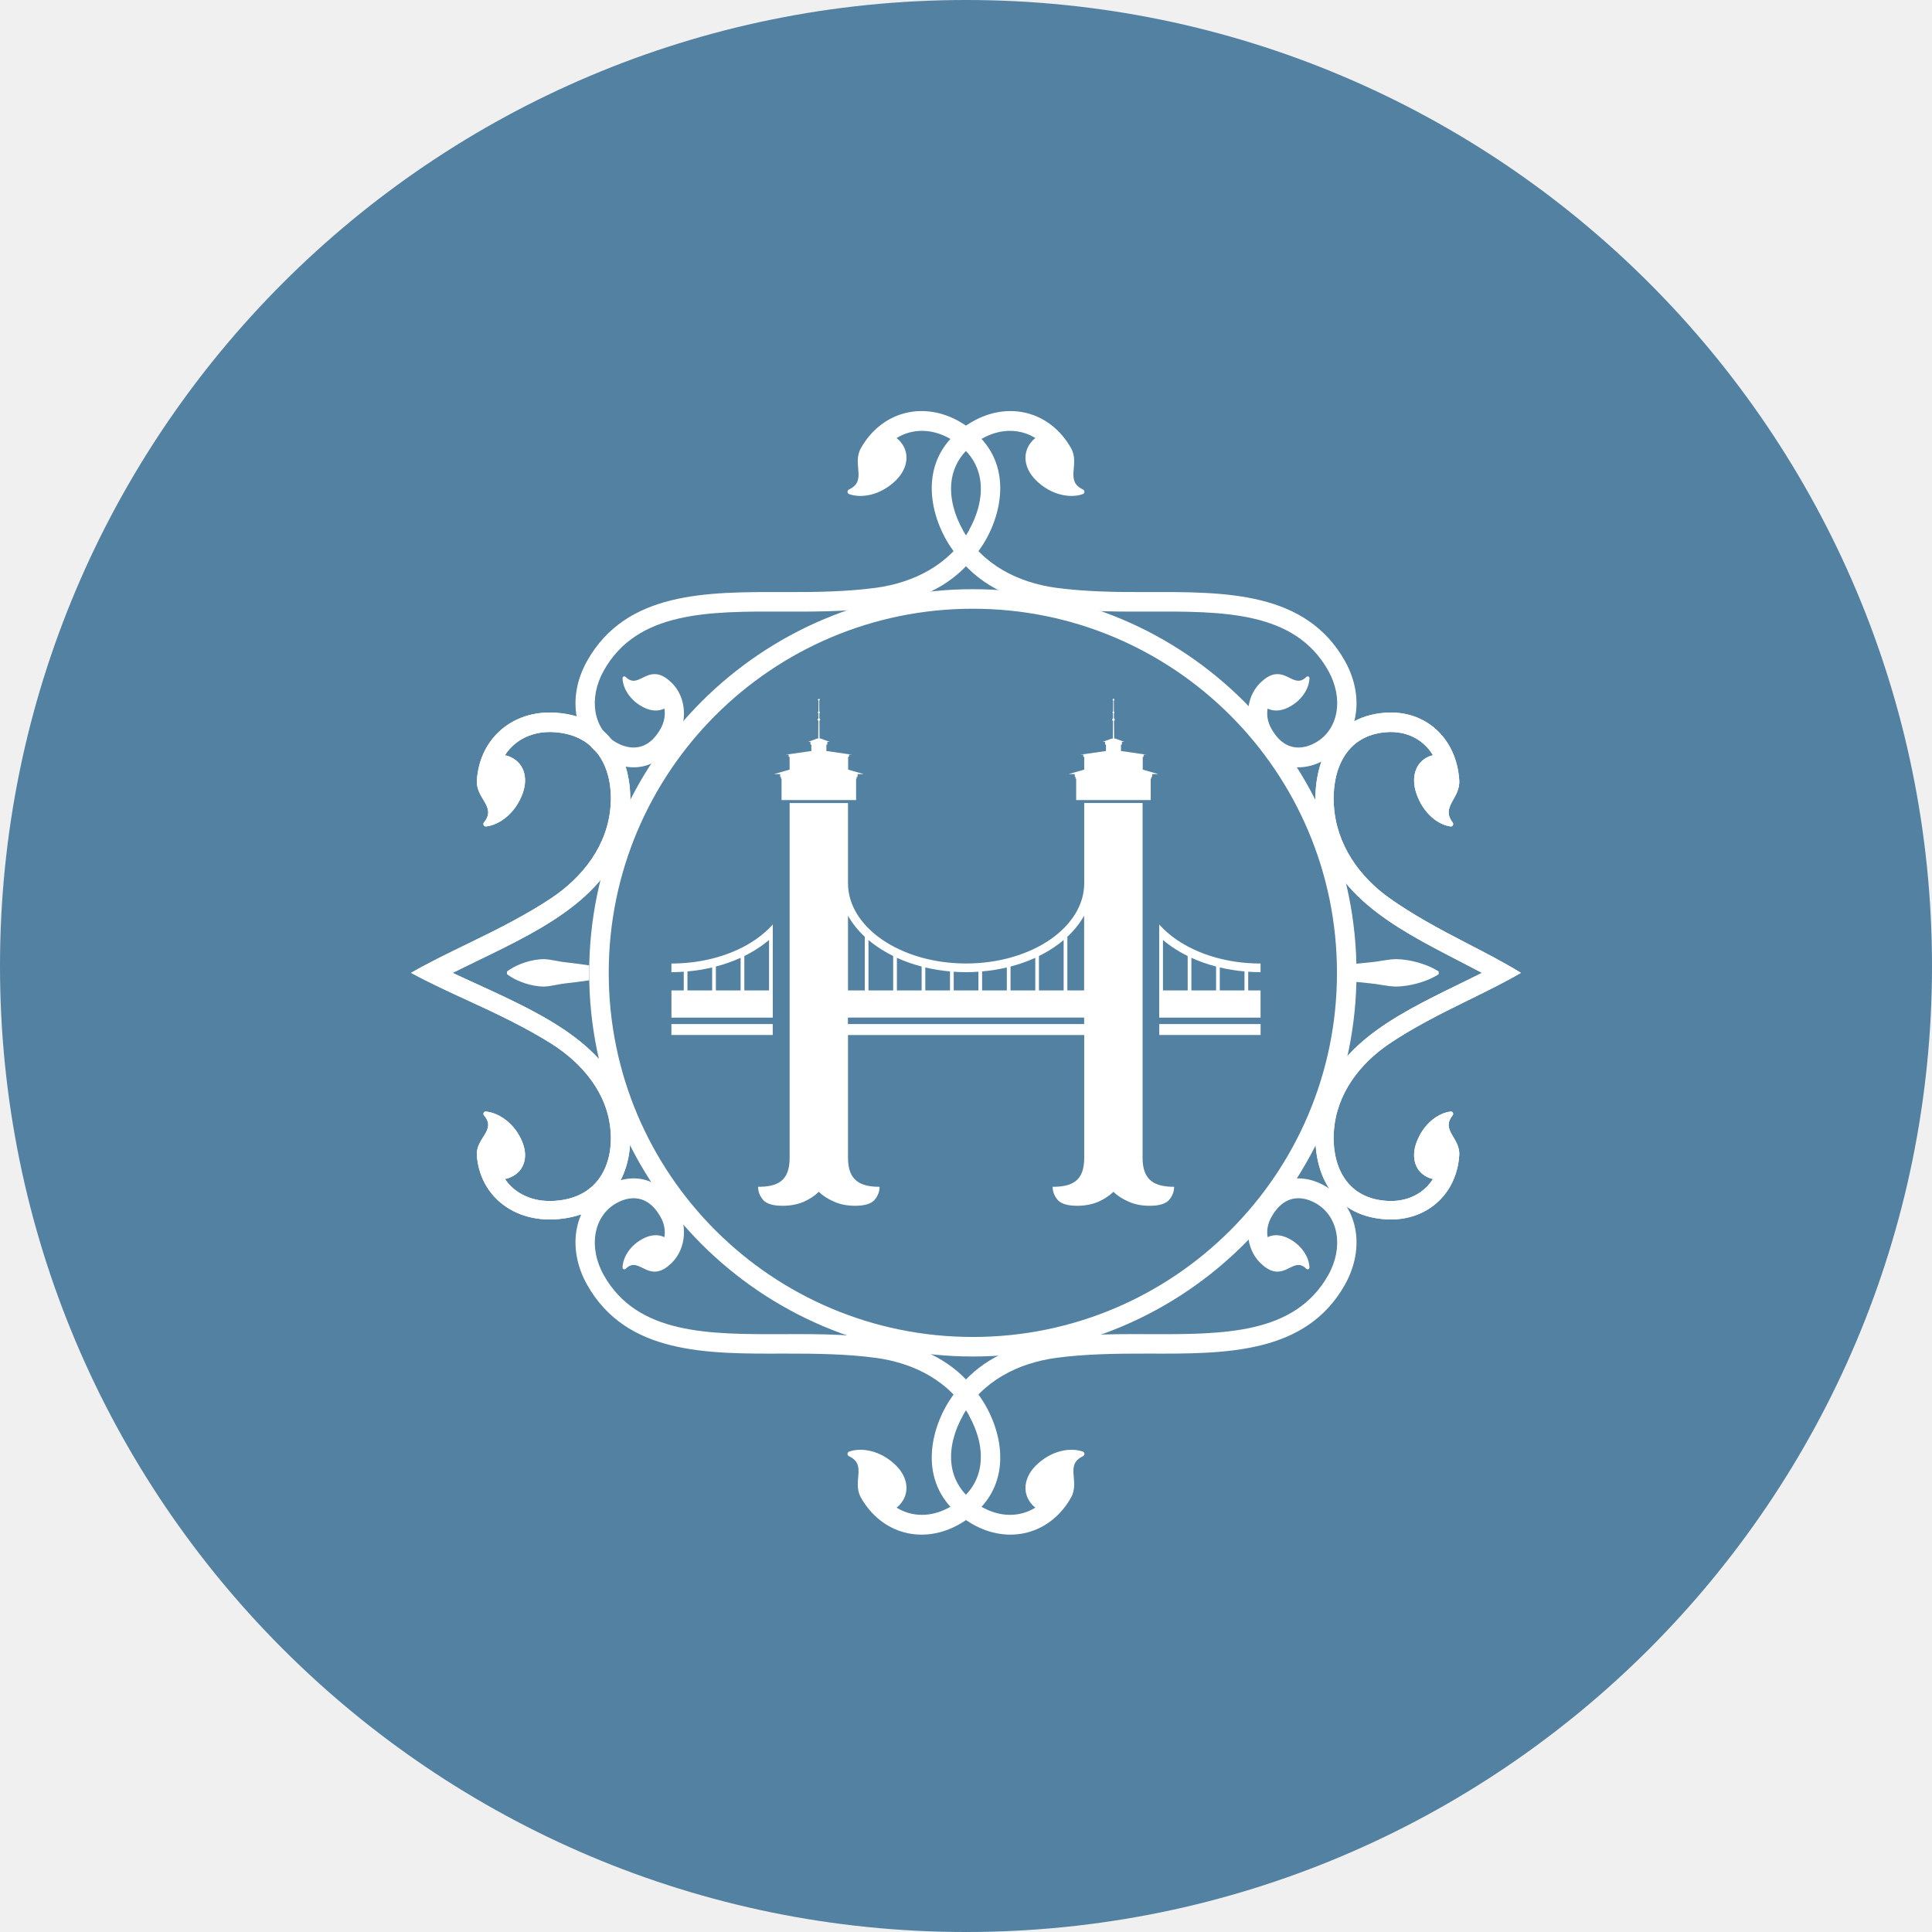
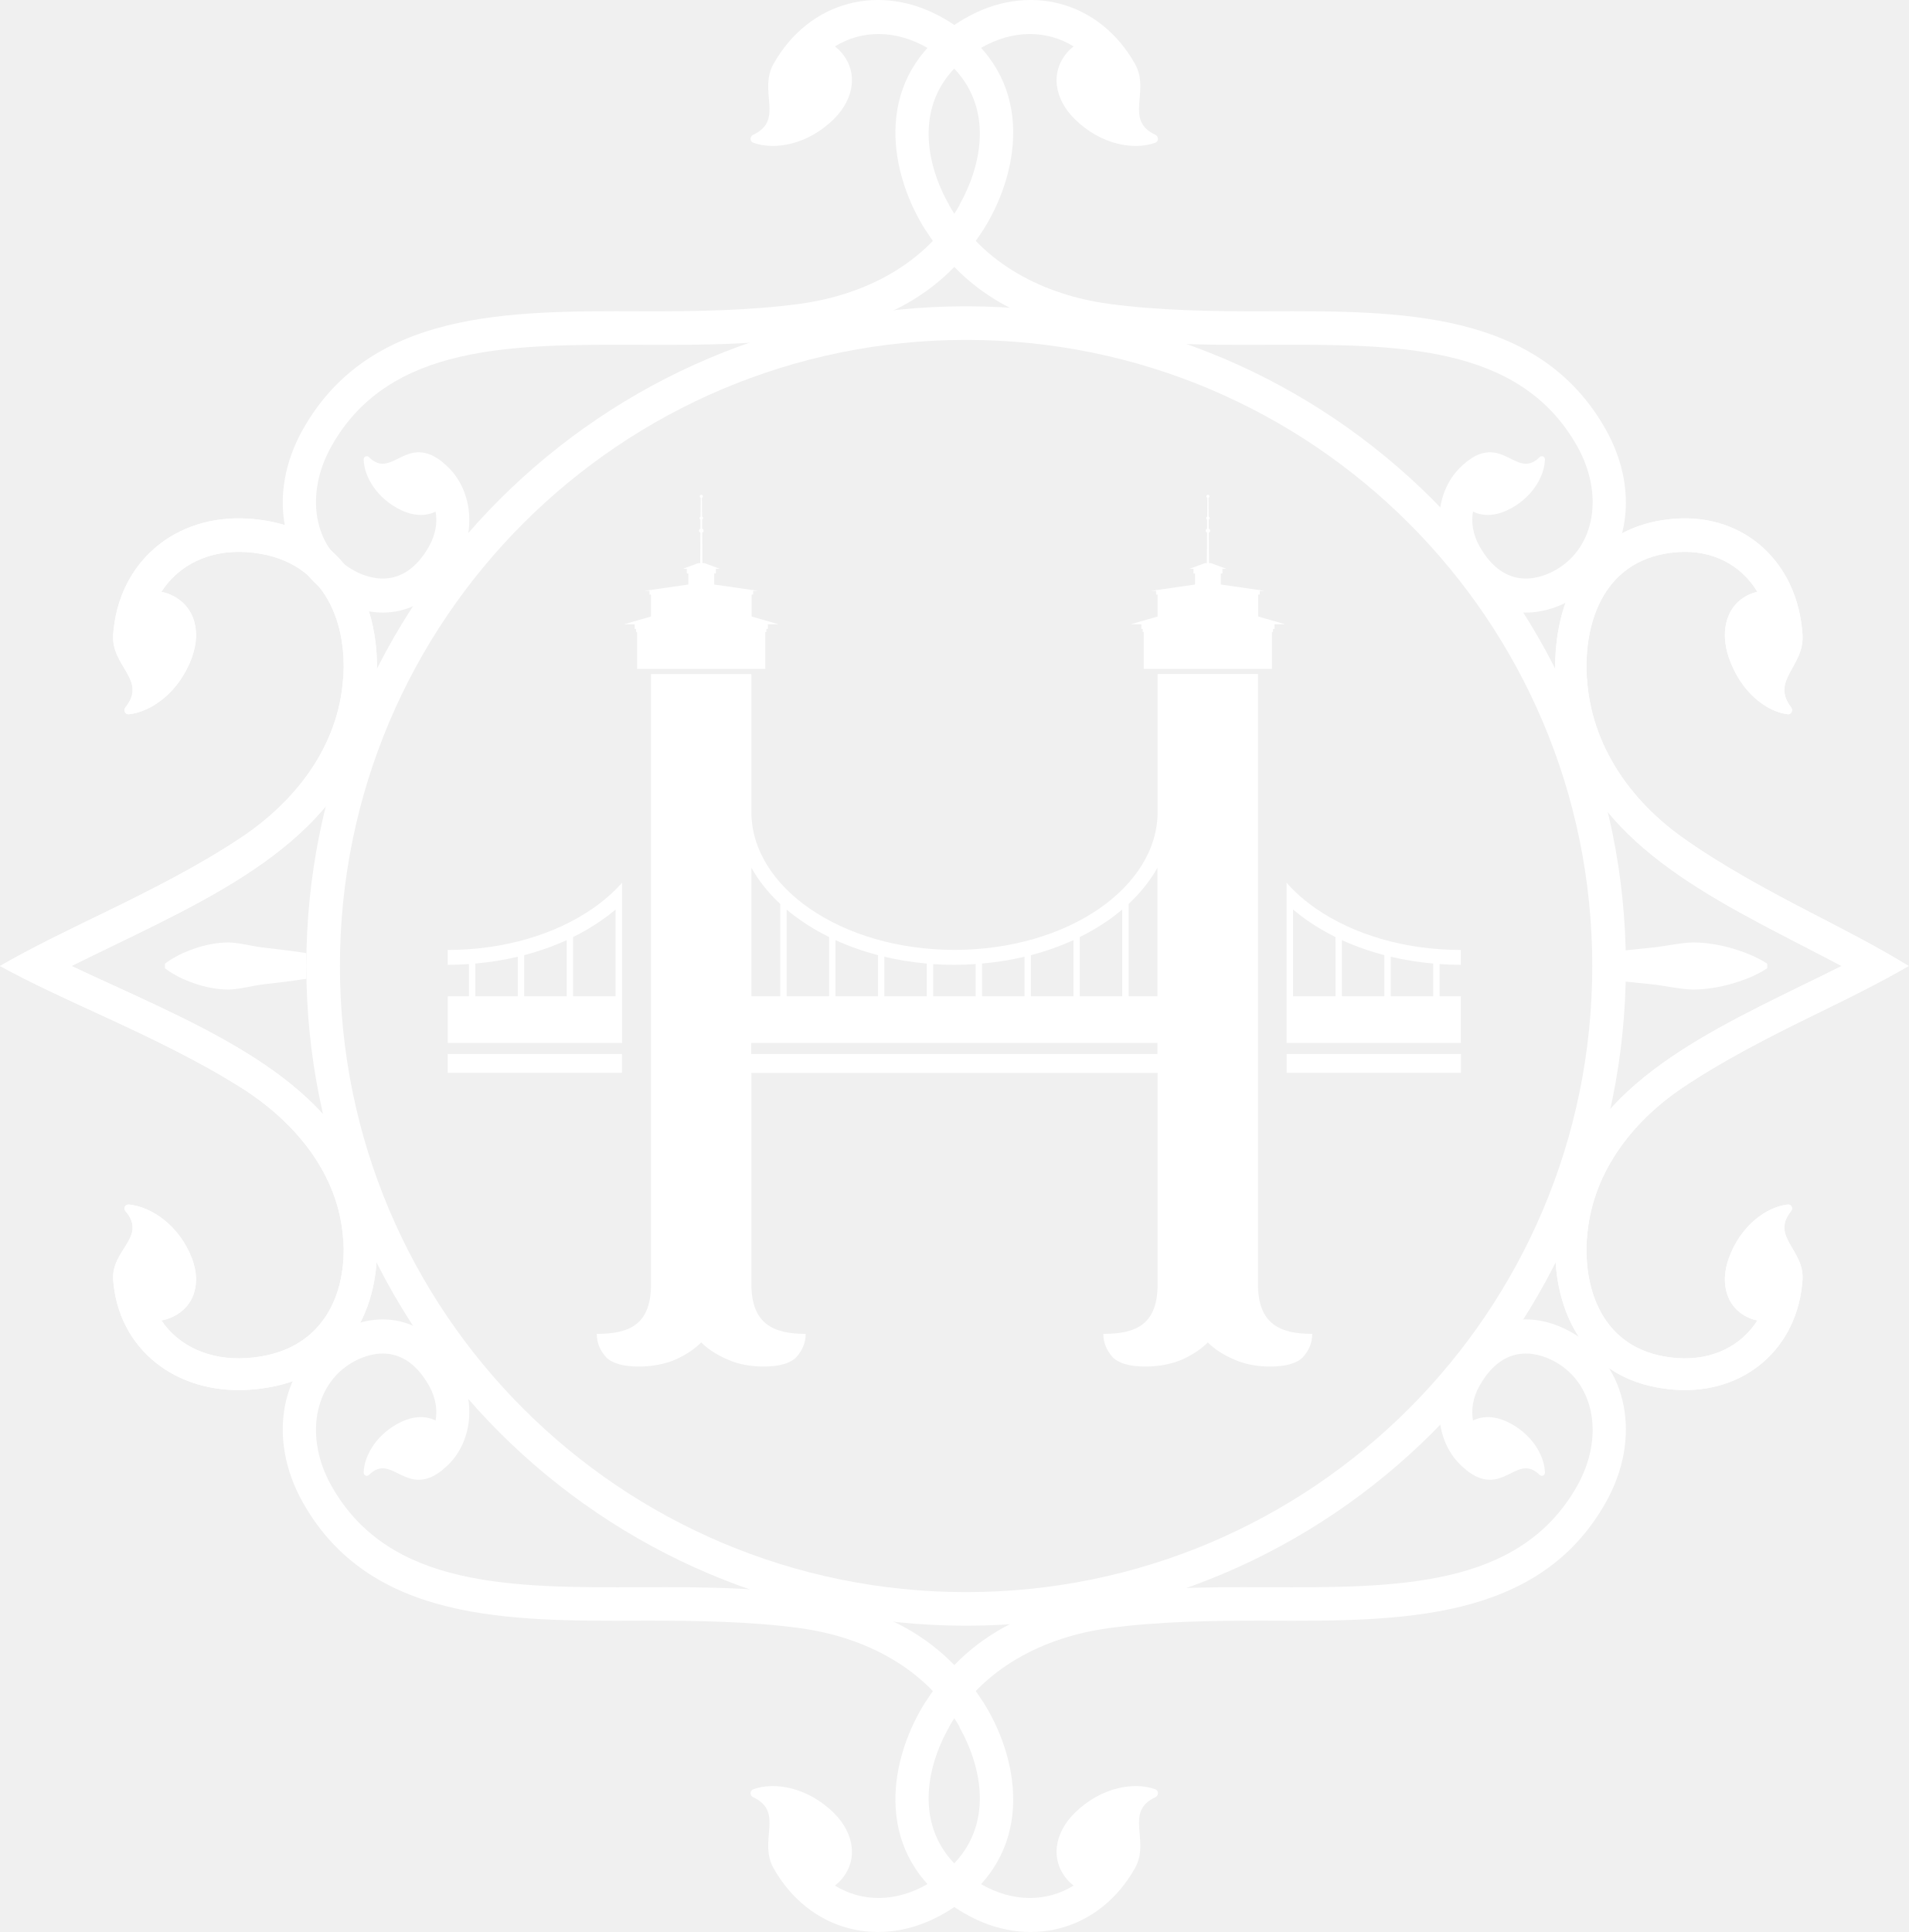
- <svg xmlns="http://www.w3.org/2000/svg" width="141" height="141" viewBox="0 0 141 141" fill="none">
-   <circle cx="70.5" cy="70.5" r="70.5" fill="#5281A1" />
-   <path fill-rule="evenodd" clip-rule="evenodd" d="M70.72 103.311C71.919 105.446 72.198 108.312 69.379 109.957C68.01 110.753 66.57 110.734 65.432 110.029C65.5 109.977 65.567 109.924 65.628 109.859C66.452 108.997 66.266 107.819 65.391 106.951C64.268 105.841 62.854 105.619 61.969 105.942C61.815 105.998 61.815 106.21 61.963 106.278C63.3 106.908 62.171 108.1 62.825 109.285C64.336 111.968 67.385 112.774 70.082 111.201C73.804 109.03 73.413 105.211 71.945 102.603C71.816 102.375 71.675 102.156 71.528 101.947C68.44 97.341 62.739 97.348 57.208 97.368C51.706 97.387 46.508 97.403 44.065 93.062C42.926 91.039 43.305 88.786 44.946 87.83C45.559 87.474 47.104 86.854 48.211 88.819C48.499 89.335 48.566 89.85 48.486 90.291C48.073 90.082 47.553 90.102 47.04 90.343C45.979 90.846 45.45 91.789 45.434 92.504C45.434 92.628 45.575 92.684 45.661 92.599C46.553 91.718 47.092 93.261 48.358 92.664C48.406 92.641 48.445 92.615 48.489 92.589C48.496 92.589 48.502 92.589 48.505 92.582C48.515 92.579 48.522 92.57 48.528 92.566C48.647 92.494 48.752 92.419 48.842 92.331C49.987 91.394 50.272 89.599 49.432 88.101C48.265 86.022 46.229 85.428 44.251 86.58C41.913 87.941 41.31 91.032 42.849 93.764C45.7 98.83 51.555 98.81 57.217 98.787C59.581 98.781 61.876 98.82 63.954 99.104C66.689 99.48 69.312 100.788 70.729 103.305" fill="white" />
-   <path fill-rule="evenodd" clip-rule="evenodd" d="M44.568 82.569C44.734 84.883 43.743 87.432 40.466 87.641C38.876 87.743 37.577 87.121 36.849 86.044C36.933 86.028 37.017 86.013 37.101 85.982C38.225 85.597 38.568 84.52 38.147 83.415C37.61 82.003 36.421 81.221 35.476 81.123C35.314 81.104 35.22 81.283 35.324 81.403C36.263 82.498 34.721 83.034 34.802 84.314C35.009 87.222 37.428 89.186 40.56 88.986C44.883 88.709 46.181 85.305 45.98 82.477C45.964 82.227 45.932 81.984 45.886 81.744C45.083 76.543 39.899 74.155 34.87 71.849C34.252 71.566 33.636 71.286 33.034 71H30C31.357 71.739 32.811 72.403 34.252 73.065C36.402 74.05 38.471 75.05 40.233 76.164C42.554 77.629 44.368 79.842 44.562 82.569" fill="white" />
-   <path fill-rule="evenodd" clip-rule="evenodd" d="M44.568 58.788C44.734 56.345 43.743 53.655 40.466 53.434C38.876 53.327 37.577 53.983 36.849 55.12C36.933 55.137 37.017 55.156 37.101 55.185C38.225 55.592 38.568 56.729 38.147 57.895C37.61 59.386 36.421 60.211 35.476 60.315C35.314 60.335 35.22 60.146 35.324 60.02C36.263 58.863 34.721 58.298 34.802 56.946C35.009 53.876 37.428 51.804 40.56 52.015C44.883 52.307 46.181 55.9 45.98 58.886C45.964 59.149 45.932 59.406 45.886 59.659C45.083 65.149 39.899 67.67 34.87 70.103C34.252 70.402 33.636 70.701 33.034 71H30C31.357 70.22 32.811 69.519 34.252 68.82C36.402 67.781 38.471 66.725 40.233 65.549C42.554 64.002 44.368 61.667 44.562 58.788" fill="white" />
-   <path fill-rule="evenodd" clip-rule="evenodd" d="M70.72 38.69C71.919 36.555 72.198 33.688 69.379 32.043C68.01 31.247 66.57 31.266 65.432 31.971C65.5 32.024 65.567 32.076 65.628 32.141C66.452 33.003 66.266 34.181 65.391 35.05C64.268 36.16 62.854 36.382 61.969 36.059C61.815 36.003 61.815 35.794 61.963 35.722C63.3 35.092 62.171 33.901 62.825 32.716C64.336 30.032 67.385 29.226 70.082 30.799C73.804 32.97 73.413 36.79 71.945 39.398C71.816 39.627 71.675 39.845 71.528 40.054C68.44 44.66 62.739 44.654 57.208 44.634C51.706 44.615 46.508 44.595 44.065 48.94C42.926 50.967 43.305 53.217 44.946 54.173C45.559 54.532 47.104 55.149 48.211 53.184C48.499 52.668 48.566 52.152 48.486 51.712C48.073 51.92 47.553 51.901 47.04 51.659C45.979 51.16 45.45 50.213 45.434 49.498C45.434 49.374 45.575 49.319 45.661 49.404C46.553 50.285 47.092 48.741 48.358 49.338C48.406 49.361 48.445 49.387 48.489 49.413C48.496 49.417 48.502 49.413 48.505 49.42C48.515 49.423 48.522 49.433 48.528 49.436C48.647 49.508 48.752 49.583 48.842 49.671C49.987 50.608 50.272 52.404 49.432 53.899C48.265 55.978 46.229 56.572 44.251 55.42C41.913 54.059 41.31 50.971 42.849 48.235C45.7 43.169 51.555 43.191 57.217 43.211C59.581 43.221 61.876 43.178 63.954 42.894C66.689 42.519 69.312 41.21 70.729 38.693" fill="white" />
-   <path fill-rule="evenodd" clip-rule="evenodd" d="M44.568 58.788C44.734 56.345 43.743 53.655 40.466 53.434C38.876 53.327 37.577 53.983 36.849 55.12C36.933 55.137 37.017 55.156 37.101 55.185C38.225 55.592 38.568 56.729 38.147 57.895C37.61 59.386 36.421 60.211 35.476 60.315C35.314 60.335 35.22 60.146 35.324 60.02C36.263 58.863 34.721 58.298 34.802 56.946C35.009 53.876 37.428 51.804 40.56 52.015C44.883 52.307 46.181 55.9 45.98 58.886C45.964 59.149 45.932 59.406 45.886 59.659C45.083 65.149 39.899 67.67 34.87 70.103C34.252 70.402 33.636 70.701 33.034 71H30C31.357 70.22 32.811 69.519 34.252 68.82C36.402 67.781 38.471 66.725 40.233 65.549C42.554 64.002 44.368 61.667 44.562 58.788" fill="white" />
-   <path fill-rule="evenodd" clip-rule="evenodd" d="M44.568 82.569C44.734 84.883 43.743 87.432 40.466 87.641C38.876 87.743 37.577 87.121 36.849 86.044C36.933 86.028 37.017 86.013 37.101 85.982C38.225 85.597 38.568 84.52 38.147 83.415C37.61 82.003 36.421 81.221 35.476 81.123C35.314 81.104 35.22 81.283 35.324 81.403C36.263 82.498 34.721 83.034 34.802 84.314C35.009 87.222 37.428 89.186 40.56 88.986C44.883 88.709 46.181 85.305 45.98 82.477C45.964 82.227 45.932 81.984 45.886 81.744C45.083 76.543 39.899 74.155 34.87 71.849C34.252 71.566 33.636 71.286 33.034 71H30C31.357 71.739 32.811 72.403 34.252 73.065C36.402 74.05 38.471 75.05 40.233 76.164C42.554 77.629 44.368 79.842 44.562 82.569" fill="white" />
-   <path d="M52.21 52.21C47.401 57.019 44.426 63.661 44.426 71C44.426 78.339 47.401 84.981 52.21 89.79C57.019 94.599 63.661 97.574 71 97.574C78.339 97.574 84.981 94.599 89.79 89.79C94.599 84.981 97.574 78.336 97.574 71C97.574 63.664 94.599 57.019 89.79 52.21C84.981 47.401 78.339 44.426 71 44.426C63.661 44.426 57.019 47.401 52.21 52.21ZM43 71C43 63.266 46.135 56.268 51.201 51.201C56.268 46.135 63.27 43 71 43C78.73 43 85.732 46.135 90.799 51.201C95.865 56.268 99 63.27 99 71C99 78.73 95.865 85.732 90.799 90.799C85.732 95.865 78.73 99 71 99C63.27 99 56.268 95.865 51.201 90.799C46.135 85.732 43 78.73 43 71Z" fill="white" />
-   <path fill-rule="evenodd" clip-rule="evenodd" d="M43 71.545L42.856 71.564C42.354 71.644 41.819 71.703 41.284 71.766C40.748 71.822 40.213 71.984 39.711 72C39.209 72 38.74 71.897 38.341 71.77C37.938 71.636 37.604 71.489 37.37 71.343C37.135 71.208 37 71.093 37 71.093V70.903C37 70.903 37.135 70.792 37.37 70.657C37.604 70.515 37.938 70.364 38.341 70.23C38.743 70.103 39.212 70 39.711 70C40.213 70.016 40.748 70.178 41.284 70.23C41.819 70.297 42.354 70.353 42.856 70.432L43 70.451" fill="white" />
-   <path fill-rule="evenodd" clip-rule="evenodd" d="M70.274 103.311C69.072 105.446 68.796 108.312 71.614 109.957C72.983 110.753 74.423 110.734 75.565 110.029C75.497 109.977 75.43 109.924 75.369 109.859C74.545 108.997 74.728 107.819 75.606 106.951C76.728 105.841 78.142 105.619 79.028 105.942C79.178 105.998 79.181 106.21 79.034 106.278C77.697 106.908 78.826 108.1 78.171 109.285C76.661 111.968 73.612 112.774 70.918 111.201C67.196 109.03 67.587 105.211 69.055 102.603C69.184 102.375 69.325 102.156 69.472 101.947C72.56 97.341 78.261 97.348 83.792 97.368C89.294 97.387 94.492 97.403 96.935 93.062C98.074 91.039 97.695 88.786 96.054 87.83C95.441 87.474 93.896 86.854 92.79 88.819C92.498 89.335 92.434 89.85 92.514 90.291C92.927 90.082 93.447 90.102 93.96 90.343C95.021 90.846 95.55 91.789 95.566 92.504C95.566 92.628 95.425 92.684 95.339 92.599C94.447 91.718 93.909 93.261 92.642 92.664C92.594 92.641 92.555 92.615 92.51 92.589C92.504 92.589 92.498 92.589 92.495 92.582C92.485 92.579 92.478 92.57 92.472 92.566C92.353 92.494 92.248 92.419 92.158 92.331C91.013 91.394 90.728 89.599 91.568 88.101C92.738 86.022 94.771 85.428 96.749 86.58C99.087 87.941 99.69 91.032 98.151 93.764C95.3 98.83 89.445 98.81 83.783 98.787C81.419 98.781 79.124 98.82 77.046 99.104C74.311 99.48 71.688 100.788 70.271 103.305" fill="white" />
-   <path fill-rule="evenodd" clip-rule="evenodd" d="M97.345 82.569C97.19 84.883 98.119 87.432 101.191 87.641C102.682 87.743 103.896 87.121 104.582 86.044C104.503 86.028 104.425 86.013 104.346 85.982C103.292 85.597 102.97 84.52 103.365 83.415C103.869 82.003 104.983 81.221 105.87 81.123C106.021 81.104 106.109 81.283 106.012 81.403C105.132 82.498 106.577 83.034 106.498 84.314C106.304 87.222 104.036 89.186 101.1 88.986C97.048 88.709 95.83 85.305 96.019 82.477C96.037 82.227 96.067 81.984 96.106 81.744C96.859 76.543 101.72 74.155 106.434 71.849C107.014 71.566 107.591 71.286 108.155 71H111C109.728 71.739 108.365 72.403 107.014 73.065C104.998 74.05 103.058 75.05 101.407 76.164C99.23 77.629 97.53 79.842 97.348 82.569" fill="white" />
-   <path fill-rule="evenodd" clip-rule="evenodd" d="M97.345 58.788C97.19 56.345 98.119 53.655 101.191 53.434C102.682 53.327 103.896 53.983 104.582 55.12C104.503 55.137 104.425 55.156 104.346 55.185C103.292 55.592 102.97 56.729 103.365 57.895C103.869 59.386 104.983 60.211 105.87 60.315C106.021 60.335 106.109 60.146 106.012 60.02C105.132 58.863 106.577 58.298 106.498 56.946C106.304 53.876 104.036 51.804 101.1 52.015C97.048 52.307 95.83 55.9 96.019 58.886C96.037 59.149 96.067 59.406 96.106 59.659C96.859 65.149 101.72 67.67 106.434 70.103C107.014 70.402 107.591 70.701 108.155 71H111C109.728 70.22 108.365 69.519 107.014 68.82C104.998 67.781 103.058 66.725 101.407 65.549C99.23 64.002 97.53 61.667 97.348 58.788" fill="white" />
-   <path fill-rule="evenodd" clip-rule="evenodd" d="M70.274 38.69C69.072 36.555 68.796 33.688 71.614 32.043C72.983 31.247 74.423 31.266 75.565 31.971C75.497 32.024 75.43 32.076 75.369 32.141C74.545 33.003 74.728 34.181 75.606 35.05C76.728 36.16 78.142 36.382 79.028 36.059C79.178 36.003 79.181 35.794 79.034 35.722C77.697 35.092 78.826 33.901 78.171 32.716C76.661 30.032 73.612 29.226 70.918 30.799C67.196 32.97 67.587 36.79 69.055 39.398C69.184 39.627 69.325 39.845 69.472 40.054C72.56 44.66 78.261 44.654 83.792 44.634C89.294 44.615 94.492 44.595 96.935 48.94C98.074 50.967 97.695 53.217 96.054 54.173C95.441 54.532 93.896 55.149 92.79 53.184C92.498 52.668 92.434 52.152 92.514 51.712C92.927 51.92 93.447 51.901 93.96 51.659C95.021 51.16 95.55 50.213 95.566 49.498C95.566 49.374 95.425 49.319 95.339 49.404C94.447 50.285 93.909 48.741 92.642 49.338C92.594 49.361 92.555 49.387 92.51 49.413C92.504 49.417 92.498 49.413 92.495 49.42C92.485 49.423 92.478 49.433 92.472 49.436C92.353 49.508 92.248 49.583 92.158 49.671C91.013 50.608 90.728 52.404 91.568 53.899C92.738 55.978 94.771 56.572 96.749 55.42C99.087 54.059 99.69 50.971 98.151 48.235C95.3 43.169 89.445 43.191 83.783 43.211C81.419 43.221 79.124 43.178 77.046 42.894C74.311 42.519 71.688 41.21 70.271 38.693" fill="white" />
-   <path fill-rule="evenodd" clip-rule="evenodd" d="M97.345 58.788C97.19 56.345 98.119 53.655 101.191 53.434C102.682 53.327 103.896 53.983 104.582 55.12C104.503 55.137 104.425 55.156 104.346 55.185C103.292 55.592 102.97 56.729 103.365 57.895C103.869 59.386 104.983 60.211 105.87 60.315C106.021 60.335 106.109 60.146 106.012 60.02C105.132 58.863 106.577 58.298 106.498 56.946C106.304 53.876 104.036 51.804 101.1 52.015C97.048 52.307 95.83 55.9 96.019 58.886C96.037 59.149 96.067 59.406 96.106 59.659C96.859 65.149 101.72 67.67 106.434 70.103C107.014 70.402 107.591 70.701 108.155 71H111C109.728 70.22 108.365 69.519 107.014 68.82C104.998 67.781 103.058 66.725 101.407 65.549C99.23 64.002 97.53 61.667 97.348 58.788" fill="white" />
-   <path fill-rule="evenodd" clip-rule="evenodd" d="M97.345 82.569C97.19 84.883 98.119 87.432 101.191 87.641C102.682 87.743 103.896 87.121 104.582 86.044C104.503 86.028 104.425 86.013 104.346 85.982C103.292 85.597 102.97 84.52 103.365 83.415C103.869 82.003 104.983 81.221 105.87 81.123C106.021 81.104 106.109 81.283 106.012 81.403C105.132 82.498 106.577 83.034 106.498 84.314C106.304 87.222 104.036 89.186 101.1 88.986C97.048 88.709 95.83 85.305 96.019 82.477C96.037 82.227 96.067 81.984 96.106 81.744C96.859 76.543 101.72 74.155 106.434 71.849C107.014 71.566 107.591 71.286 108.155 71H111C109.728 71.739 108.365 72.403 107.014 73.065C104.998 74.05 103.058 75.05 101.407 76.164C99.23 77.629 97.53 79.842 97.348 82.569" fill="white" />
-   <path fill-rule="evenodd" clip-rule="evenodd" d="M98 71.545L98.168 71.564C98.754 71.644 99.378 71.703 100.001 71.766C100.625 71.822 101.249 71.984 101.835 72C102.42 72 102.967 71.897 103.437 71.77C103.903 71.636 104.295 71.489 104.569 71.343C104.842 71.208 105 71.093 105 71.093V70.903C105 70.903 104.842 70.792 104.569 70.657C104.295 70.515 103.906 70.364 103.437 70.23C102.967 70.103 102.42 70 101.838 70C101.253 70.016 100.629 70.178 100.005 70.23C99.381 70.297 98.757 70.353 98.172 70.432L98.004 70.451" fill="white" />
-   <path fill-rule="evenodd" clip-rule="evenodd" d="M86.68 72.283H84.875V68.604C85.073 68.77 85.281 68.929 85.502 69.082C85.866 69.334 86.259 69.564 86.677 69.771M88.751 72.283H86.949V69.902C87.511 70.157 88.115 70.373 88.751 70.539V72.283ZM90.824 72.283H89.022V70.606C89.601 70.743 90.204 70.842 90.824 70.896V72.283ZM91.997 72.283H91.096V70.918C91.393 70.938 91.693 70.95 91.997 70.95V70.319C89.594 70.319 87.422 69.65 85.856 68.569C85.377 68.238 84.952 67.868 84.601 67.466V74.268H91.997V72.286V72.283ZM54.319 72.283H56.125V68.604C55.926 68.77 55.719 68.929 55.498 69.082C55.134 69.334 54.741 69.564 54.323 69.771V72.283H54.319ZM52.246 72.283H54.051V69.902C53.489 70.157 52.885 70.373 52.246 70.539V72.283ZM50.172 72.283H51.974V70.606C51.396 70.743 50.792 70.842 50.172 70.896V72.283ZM49 72.283H49.901V70.918C49.604 70.938 49.303 70.95 49 70.95V70.319C51.403 70.319 53.575 69.65 55.141 68.569C55.62 68.238 56.045 67.868 56.399 67.466V74.268H49.003V72.286L49 72.283ZM56.396 75.534H49V74.737H56.396V75.534ZM92 75.534H84.604V74.737H92V75.534ZM79.121 74.265H61.882V74.737H79.121V74.265ZM77.898 72.283H79.121V66.829C78.811 67.38 78.399 67.897 77.898 68.365V72.283ZM75.824 72.283H77.626V68.604C77.428 68.77 77.22 68.933 77 69.082C76.636 69.334 76.243 69.564 75.824 69.771V72.283ZM73.751 72.283H75.556V69.902C74.994 70.157 74.39 70.373 73.751 70.539V72.283ZM71.677 72.283H73.479V70.606C72.901 70.743 72.297 70.842 71.677 70.896V72.283ZM69.604 72.283H71.406V70.918C71.109 70.938 70.808 70.95 70.505 70.95C70.201 70.95 69.901 70.941 69.604 70.918V72.283ZM67.53 72.283H69.332V70.896C68.709 70.842 68.105 70.743 67.53 70.606V72.283ZM65.457 72.283H67.262V70.539C66.623 70.373 66.019 70.157 65.457 69.902V72.283ZM63.383 72.283H65.185V69.771C64.767 69.564 64.374 69.334 64.01 69.082C63.789 68.929 63.578 68.77 63.383 68.604V72.283ZM61.888 72.283H63.112V68.365C62.61 67.9 62.198 67.383 61.888 66.829V72.283ZM62.524 56.693V56.824H62.479V58.389H57.038V56.824H56.994V56.693H56.936V56.495H56.489L57.626 56.167V55.236H57.562V55.08H57.336L57.562 55.048V55.038H57.626L59.214 54.809V54.34H59.147V54.143H58.978L59.633 53.901H59.716L59.725 52.61C59.693 52.597 59.668 52.562 59.668 52.524C59.668 52.485 59.693 52.453 59.725 52.438V52.055C59.706 52.042 59.69 52.02 59.69 51.991C59.69 51.963 59.706 51.937 59.732 51.928L59.738 51.127C59.712 51.118 59.697 51.096 59.697 51.067C59.697 51.032 59.725 51 59.764 51C59.802 51 59.831 51.029 59.831 51.067C59.831 51.096 59.815 51.118 59.789 51.127L59.795 51.928C59.821 51.94 59.837 51.963 59.837 51.991C59.837 52.02 59.821 52.042 59.799 52.055V52.438C59.834 52.45 59.859 52.485 59.859 52.524C59.859 52.562 59.837 52.594 59.802 52.61L59.812 53.901H59.895L60.55 54.143H60.38V54.34H60.31V54.809L61.898 55.038H61.962V55.048L62.188 55.08H61.962V55.236H61.898V56.167L63.035 56.495H62.588V56.693H62.53H62.524ZM84.026 56.693V56.824H83.981V58.389H78.54V56.824H78.495V56.693H78.438V56.495H77.99L79.128 56.167V55.236H79.064V55.08H78.837L79.064 55.048V55.038H79.128L80.716 54.809V54.34H80.649V54.143H80.479L81.134 53.901H81.217L81.227 52.61C81.195 52.597 81.169 52.562 81.169 52.524C81.169 52.485 81.195 52.453 81.227 52.438V52.055C81.204 52.042 81.192 52.02 81.192 51.991C81.192 51.963 81.208 51.937 81.233 51.928L81.24 51.127C81.214 51.118 81.198 51.096 81.198 51.067C81.198 51.032 81.227 51 81.265 51C81.303 51 81.329 51.029 81.329 51.067C81.329 51.096 81.313 51.118 81.287 51.127L81.294 51.928C81.32 51.94 81.335 51.963 81.335 51.991C81.335 52.02 81.32 52.042 81.297 52.055V52.438C81.332 52.45 81.358 52.485 81.358 52.524C81.358 52.562 81.335 52.594 81.3 52.61L81.31 53.901H81.393L82.048 54.143H81.879V54.34H81.811V54.809L83.399 55.038H83.463V55.048L83.69 55.08H83.463V55.236H83.399V56.167L84.537 56.495H84.09V56.693H84.032H84.026ZM61.888 58.608H57.629V84.5C57.629 86.196 56.748 86.614 55.326 86.614C55.326 86.977 55.457 87.305 55.722 87.605C55.987 87.869 56.45 88 57.112 88C57.674 88 58.205 87.901 58.668 87.704C59.099 87.506 59.46 87.273 59.76 86.977C60.057 87.273 60.422 87.506 60.885 87.704C61.316 87.901 61.843 88 62.406 88C63.067 88 63.53 87.869 63.795 87.605C64.061 87.308 64.192 86.977 64.192 86.614C62.792 86.614 61.888 86.17 61.888 84.5V75.537H79.128V84.5C79.128 86.196 78.246 86.614 76.824 86.614C76.824 86.977 76.955 87.305 77.22 87.605C77.486 87.869 77.949 88 78.61 88C79.172 88 79.703 87.901 80.166 87.704C80.597 87.506 80.962 87.273 81.259 86.977C81.556 87.273 81.92 87.506 82.383 87.704C82.815 87.901 83.342 88 83.904 88C84.566 88 85.029 87.869 85.294 87.605C85.559 87.308 85.69 86.977 85.69 86.614C84.287 86.614 83.387 86.17 83.387 84.5V58.605H79.128V64.461C79.128 66.054 78.179 67.508 76.649 68.566C75.083 69.647 72.91 70.316 70.508 70.316C68.105 70.316 65.933 69.647 64.367 68.566C62.834 67.508 61.888 66.054 61.888 64.461V58.605V58.608Z" fill="white" />
+ <svg xmlns="http://www.w3.org/2000/svg" width="81" height="82" viewBox="0 0 81 82" fill="none">
+   <path fill-rule="evenodd" clip-rule="evenodd" d="M40.72 73.311C41.919 75.446 42.198 78.312 39.379 79.957C38.01 80.754 36.571 80.734 35.432 80.029C35.5 79.977 35.567 79.924 35.628 79.859C36.452 78.997 36.266 77.819 35.391 76.951C34.268 75.841 32.854 75.619 31.969 75.942C31.815 75.998 31.815 76.21 31.963 76.278C33.3 76.908 32.171 78.1 32.825 79.285C34.336 81.968 37.385 82.774 40.082 81.201C43.804 79.03 43.413 75.211 41.944 72.603C41.816 72.375 41.675 72.156 41.528 71.947C38.44 67.341 32.739 67.348 27.208 67.368C21.706 67.387 16.508 67.403 14.065 63.062C12.926 61.039 13.305 58.786 14.946 57.83C15.559 57.474 17.104 56.854 18.21 58.819C18.499 59.335 18.566 59.85 18.486 60.291C18.073 60.082 17.553 60.102 17.04 60.343C15.979 60.846 15.45 61.789 15.434 62.504C15.434 62.628 15.575 62.684 15.661 62.599C16.553 61.718 17.091 63.261 18.358 62.664C18.406 62.641 18.445 62.615 18.489 62.589C18.496 62.589 18.502 62.589 18.506 62.583C18.515 62.579 18.521 62.569 18.528 62.566C18.647 62.494 18.752 62.419 18.842 62.331C19.987 61.394 20.272 59.599 19.432 58.101C18.265 56.022 16.229 55.428 14.251 56.58C11.913 57.941 11.31 61.032 12.849 63.764C15.7 68.83 21.555 68.81 27.217 68.787C29.581 68.781 31.876 68.82 33.954 69.104C36.689 69.48 39.312 70.788 40.729 73.305" fill="white" />
+   <path fill-rule="evenodd" clip-rule="evenodd" d="M14.568 52.569C14.734 54.883 13.743 57.432 10.466 57.641C8.876 57.743 7.577 57.121 6.849 56.044C6.933 56.028 7.017 56.013 7.101 55.982C8.225 55.597 8.568 54.52 8.147 53.415C7.61 52.003 6.421 51.221 5.476 51.123C5.314 51.104 5.22 51.283 5.324 51.403C6.263 52.498 4.721 53.034 4.802 54.314C5.009 57.222 7.428 59.186 10.56 58.986C14.883 58.709 16.181 55.305 15.98 52.477C15.964 52.227 15.932 51.984 15.886 51.744C15.083 46.543 9.899 44.155 4.87 41.849C4.252 41.566 3.636 41.286 3.034 41H0C1.357 41.739 2.811 42.403 4.252 43.065C6.402 44.05 8.471 45.05 10.233 46.164C12.554 47.629 14.368 49.842 14.562 52.569" fill="white" />
+   <path fill-rule="evenodd" clip-rule="evenodd" d="M14.568 28.788C14.734 26.345 13.743 23.655 10.466 23.434C8.876 23.327 7.577 23.983 6.849 25.12C6.933 25.137 7.017 25.156 7.101 25.186C8.225 25.592 8.568 26.729 8.147 27.895C7.61 29.386 6.421 30.211 5.476 30.315C5.314 30.335 5.22 30.146 5.324 30.02C6.263 28.863 4.721 28.298 4.802 26.946C5.009 23.876 7.428 21.804 10.56 22.015C14.883 22.307 16.181 25.9 15.98 28.886C15.964 29.149 15.932 29.405 15.886 29.659C15.083 35.149 9.899 37.67 4.87 40.103C4.252 40.402 3.636 40.701 3.034 41H0C1.357 40.22 2.811 39.519 4.252 38.82C6.402 37.781 8.471 36.725 10.233 35.549C12.554 34.002 14.368 31.667 14.562 28.788" fill="white" />
+   <path fill-rule="evenodd" clip-rule="evenodd" d="M40.72 8.69C41.919 6.555 42.198 3.688 39.379 2.043C38.01 1.247 36.571 1.266 35.432 1.971C35.5 2.024 35.567 2.076 35.628 2.141C36.452 3.003 36.266 4.181 35.391 5.05C34.268 6.16 32.854 6.382 31.969 6.058C31.815 6.003 31.815 5.794 31.963 5.722C33.3 5.092 32.171 3.901 32.825 2.716C34.336 0.032 37.385 -0.774 40.082 0.799C43.804 2.97 43.413 6.79 41.944 9.398C41.816 9.627 41.675 9.845 41.528 10.054C38.44 14.66 32.739 14.654 27.208 14.634C21.706 14.615 16.508 14.595 14.065 18.94C12.926 20.967 13.305 23.216 14.946 24.173C15.559 24.532 17.104 25.149 18.21 23.184C18.499 22.668 18.566 22.152 18.486 21.712C18.073 21.921 17.553 21.901 17.04 21.659C15.979 21.16 15.45 20.213 15.434 19.498C15.434 19.374 15.575 19.319 15.661 19.404C16.553 20.285 17.091 18.741 18.358 19.338C18.406 19.361 18.445 19.387 18.489 19.413C18.496 19.417 18.502 19.413 18.506 19.42C18.515 19.423 18.521 19.433 18.528 19.436C18.647 19.508 18.752 19.583 18.842 19.671C19.987 20.608 20.272 22.404 19.432 23.899C18.265 25.978 16.229 26.572 14.251 25.42C11.913 24.059 11.31 20.971 12.849 18.235C15.7 13.168 21.555 13.191 27.217 13.211C29.581 13.221 31.876 13.178 33.954 12.894C36.689 12.519 39.312 11.21 40.729 8.693" fill="white" />
+   <path fill-rule="evenodd" clip-rule="evenodd" d="M14.568 28.788C14.734 26.345 13.743 23.655 10.466 23.434C8.876 23.327 7.577 23.983 6.849 25.12C6.933 25.137 7.017 25.156 7.101 25.186C8.225 25.592 8.568 26.729 8.147 27.895C7.61 29.386 6.421 30.211 5.476 30.315C5.314 30.335 5.22 30.146 5.324 30.02C6.263 28.863 4.721 28.298 4.802 26.946C5.009 23.876 7.428 21.804 10.56 22.015C14.883 22.307 16.181 25.9 15.98 28.886C15.964 29.149 15.932 29.405 15.886 29.659C15.083 35.149 9.899 37.67 4.87 40.103C4.252 40.402 3.636 40.701 3.034 41H0C1.357 40.22 2.811 39.519 4.252 38.82C6.402 37.781 8.471 36.725 10.233 35.549C12.554 34.002 14.368 31.667 14.562 28.788" fill="white" />
+   <path fill-rule="evenodd" clip-rule="evenodd" d="M14.568 52.569C14.734 54.883 13.743 57.432 10.466 57.641C8.876 57.743 7.577 57.121 6.849 56.044C6.933 56.028 7.017 56.013 7.101 55.982C8.225 55.597 8.568 54.52 8.147 53.415C7.61 52.003 6.421 51.221 5.476 51.123C5.314 51.104 5.22 51.283 5.324 51.403C6.263 52.498 4.721 53.034 4.802 54.314C5.009 57.222 7.428 59.186 10.56 58.986C14.883 58.709 16.181 55.305 15.98 52.477C15.964 52.227 15.932 51.984 15.886 51.744C15.083 46.543 9.899 44.155 4.87 41.849C4.252 41.566 3.636 41.286 3.034 41H0C1.357 41.739 2.811 42.403 4.252 43.065C6.402 44.05 8.471 45.05 10.233 46.164C12.554 47.629 14.368 49.842 14.562 52.569" fill="white" />
+   <path d="M22.21 22.21C17.401 27.019 14.426 33.661 14.426 41C14.426 48.339 17.401 54.981 22.21 59.79C27.019 64.599 33.661 67.574 41 67.574C48.339 67.574 54.981 64.599 59.79 59.79C64.599 54.981 67.574 48.336 67.574 41C67.574 33.664 64.599 27.019 59.79 22.21C54.981 17.401 48.339 14.426 41 14.426C33.661 14.426 27.019 17.401 22.21 22.21ZM13 41C13 33.266 16.135 26.268 21.201 21.201C26.268 16.135 33.27 13 41 13C48.73 13 55.732 16.135 60.799 21.201C65.865 26.268 69 33.27 69 41C69 48.73 65.865 55.732 60.799 60.799C55.732 65.865 48.73 69 41 69C33.27 69 26.268 65.865 21.201 60.799C16.135 55.732 13 48.73 13 41Z" fill="white" />
+   <path fill-rule="evenodd" clip-rule="evenodd" d="M13 41.545L12.856 41.564C12.354 41.644 11.819 41.703 11.284 41.766C10.748 41.822 10.213 41.984 9.711 42C9.209 42 8.74 41.897 8.341 41.77C7.938 41.636 7.604 41.489 7.37 41.343C7.135 41.208 7 41.093 7 41.093V40.903C7 40.903 7.135 40.792 7.37 40.657C7.604 40.515 7.938 40.364 8.341 40.23C8.743 40.103 9.212 40 9.711 40C10.213 40.016 10.748 40.178 11.284 40.23C11.819 40.297 12.354 40.352 12.856 40.432L13 40.452" fill="white" />
+   <path fill-rule="evenodd" clip-rule="evenodd" d="M40.274 73.311C39.072 75.446 38.796 78.312 41.614 79.957C42.983 80.754 44.423 80.734 45.565 80.029C45.497 79.977 45.43 79.924 45.369 79.859C44.545 78.997 44.728 77.819 45.606 76.951C46.728 75.841 48.142 75.619 49.028 75.942C49.178 75.998 49.181 76.21 49.034 76.278C47.697 76.908 48.825 78.1 48.171 79.285C46.661 81.968 43.612 82.774 40.918 81.201C37.196 79.03 37.587 75.211 39.056 72.603C39.184 72.375 39.325 72.156 39.472 71.947C42.56 67.341 48.261 67.348 53.792 67.368C59.294 67.387 64.492 67.403 66.935 63.062C68.074 61.039 67.695 58.786 66.054 57.83C65.441 57.474 63.896 56.854 62.789 58.819C62.498 59.335 62.434 59.85 62.514 60.291C62.927 60.082 63.447 60.102 63.96 60.343C65.021 60.846 65.55 61.789 65.566 62.504C65.566 62.628 65.425 62.684 65.339 62.599C64.447 61.718 63.908 63.261 62.642 62.664C62.594 62.641 62.555 62.615 62.511 62.589C62.504 62.589 62.498 62.589 62.495 62.583C62.485 62.579 62.478 62.569 62.472 62.566C62.353 62.494 62.248 62.419 62.158 62.331C61.013 61.394 60.728 59.599 61.568 58.101C62.738 56.022 64.771 55.428 66.749 56.58C69.087 57.941 69.69 61.032 68.151 63.764C65.3 68.83 59.445 68.81 53.783 68.787C51.419 68.781 49.124 68.82 47.046 69.104C44.311 69.48 41.688 70.788 40.271 73.305" fill="white" />
+   <path fill-rule="evenodd" clip-rule="evenodd" d="M67.345 52.569C67.19 54.883 68.119 57.432 71.191 57.641C72.682 57.743 73.896 57.121 74.582 56.044C74.504 56.028 74.424 56.013 74.346 55.982C73.292 55.597 72.97 54.52 73.365 53.415C73.869 52.003 74.983 51.221 75.87 51.123C76.021 51.104 76.109 51.283 76.012 51.403C75.132 52.498 76.577 53.034 76.498 54.314C76.304 57.222 74.036 59.186 71.1 58.986C67.048 58.709 65.83 55.305 66.019 52.477C66.037 52.227 66.067 51.984 66.106 51.744C66.859 46.543 71.72 44.155 76.434 41.849C77.014 41.566 77.591 41.286 78.156 41H81C79.728 41.739 78.365 42.403 77.014 43.065C74.998 44.05 73.058 45.05 71.407 46.164C69.23 47.629 67.53 49.842 67.348 52.569" fill="white" />
+   <path fill-rule="evenodd" clip-rule="evenodd" d="M67.345 28.788C67.19 26.345 68.119 23.655 71.191 23.434C72.682 23.327 73.896 23.983 74.582 25.12C74.504 25.137 74.424 25.156 74.346 25.186C73.292 25.592 72.97 26.729 73.365 27.895C73.869 29.386 74.983 30.211 75.87 30.315C76.021 30.335 76.109 30.146 76.012 30.02C75.132 28.863 76.577 28.298 76.498 26.946C76.304 23.876 74.036 21.804 71.1 22.015C67.048 22.307 65.83 25.9 66.019 28.886C66.037 29.149 66.067 29.405 66.106 29.659C66.859 35.149 71.72 37.67 76.434 40.103C77.014 40.402 77.591 40.701 78.156 41H81C79.728 40.22 78.365 39.519 77.014 38.82C74.998 37.781 73.058 36.725 71.407 35.549C69.23 34.002 67.53 31.667 67.348 28.788" fill="white" />
+   <path fill-rule="evenodd" clip-rule="evenodd" d="M40.274 8.69C39.072 6.555 38.796 3.688 41.614 2.043C42.983 1.247 44.423 1.266 45.565 1.971C45.497 2.024 45.43 2.076 45.369 2.141C44.545 3.003 44.728 4.181 45.606 5.05C46.728 6.16 48.142 6.382 49.028 6.058C49.178 6.003 49.181 5.794 49.034 5.722C47.697 5.092 48.825 3.901 48.171 2.716C46.661 0.032 43.612 -0.774 40.918 0.799C37.196 2.97 37.587 6.79 39.056 9.398C39.184 9.627 39.325 9.845 39.472 10.054C42.56 14.66 48.261 14.654 53.792 14.634C59.294 14.615 64.492 14.595 66.935 18.94C68.074 20.967 67.695 23.216 66.054 24.173C65.441 24.532 63.896 25.149 62.789 23.184C62.498 22.668 62.434 22.152 62.514 21.712C62.927 21.921 63.447 21.901 63.96 21.659C65.021 21.16 65.55 20.213 65.566 19.498C65.566 19.374 65.425 19.319 65.339 19.404C64.447 20.285 63.908 18.741 62.642 19.338C62.594 19.361 62.555 19.387 62.511 19.413C62.504 19.417 62.498 19.413 62.495 19.42C62.485 19.423 62.478 19.433 62.472 19.436C62.353 19.508 62.248 19.583 62.158 19.671C61.013 20.608 60.728 22.404 61.568 23.899C62.738 25.978 64.771 26.572 66.749 25.42C69.087 24.059 69.69 20.971 68.151 18.235C65.3 13.168 59.445 13.191 53.783 13.211C51.419 13.221 49.124 13.178 47.046 12.894C44.311 12.519 41.688 11.21 40.271 8.693" fill="white" />
+   <path fill-rule="evenodd" clip-rule="evenodd" d="M67.345 28.788C67.19 26.345 68.119 23.655 71.191 23.434C72.682 23.327 73.896 23.983 74.582 25.12C74.504 25.137 74.424 25.156 74.346 25.186C73.292 25.592 72.97 26.729 73.365 27.895C73.869 29.386 74.983 30.211 75.87 30.315C76.021 30.335 76.109 30.146 76.012 30.02C75.132 28.863 76.577 28.298 76.498 26.946C76.304 23.876 74.036 21.804 71.1 22.015C67.048 22.307 65.83 25.9 66.019 28.886C66.037 29.149 66.067 29.405 66.106 29.659C66.859 35.149 71.72 37.67 76.434 40.103C77.014 40.402 77.591 40.701 78.156 41H81C79.728 40.22 78.365 39.519 77.014 38.82C74.998 37.781 73.058 36.725 71.407 35.549C69.23 34.002 67.53 31.667 67.348 28.788" fill="white" />
+   <path fill-rule="evenodd" clip-rule="evenodd" d="M67.345 52.569C67.19 54.883 68.119 57.432 71.191 57.641C72.682 57.743 73.896 57.121 74.582 56.044C74.504 56.028 74.424 56.013 74.346 55.982C73.292 55.597 72.97 54.52 73.365 53.415C73.869 52.003 74.983 51.221 75.87 51.123C76.021 51.104 76.109 51.283 76.012 51.403C75.132 52.498 76.577 53.034 76.498 54.314C76.304 57.222 74.036 59.186 71.1 58.986C67.048 58.709 65.83 55.305 66.019 52.477C66.037 52.227 66.067 51.984 66.106 51.744C66.859 46.543 71.72 44.155 76.434 41.849C77.014 41.566 77.591 41.286 78.156 41H81C79.728 41.739 78.365 42.403 77.014 43.065C74.998 44.05 73.058 45.05 71.407 46.164C69.23 47.629 67.53 49.842 67.348 52.569" fill="white" />
+   <path fill-rule="evenodd" clip-rule="evenodd" d="M68 41.545L68.168 41.564C68.754 41.644 69.378 41.703 70.001 41.766C70.625 41.822 71.249 41.984 71.835 42C72.42 42 72.967 41.897 73.437 41.77C73.903 41.636 74.295 41.489 74.569 41.343C74.842 41.208 75 41.093 75 41.093V40.903C75 40.903 74.842 40.792 74.569 40.657C74.295 40.515 73.906 40.364 73.437 40.23C72.967 40.103 72.42 40 71.838 40C71.253 40.016 70.629 40.178 70.005 40.23C69.381 40.297 68.757 40.352 68.172 40.432L68.004 40.452" fill="white" />
+   <path fill-rule="evenodd" clip-rule="evenodd" d="M56.681 42.283H54.875V38.604C55.074 38.77 55.281 38.929 55.502 39.082C55.866 39.334 56.259 39.564 56.677 39.771M58.751 42.283H56.949V39.902C57.511 40.157 58.115 40.373 58.751 40.539V42.283ZM60.824 42.283H59.022V40.606C59.601 40.743 60.205 40.842 60.824 40.896V42.283ZM61.997 42.283H61.096V40.918C61.393 40.938 61.693 40.95 61.997 40.95V40.319C59.594 40.319 57.422 39.65 55.856 38.569C55.377 38.238 54.952 37.868 54.601 37.466V44.268H61.997V42.286V42.283ZM24.32 42.283H26.125V38.604C25.927 38.77 25.719 38.929 25.498 39.082C25.134 39.334 24.741 39.564 24.323 39.771V42.283H24.32ZM22.246 42.283H24.051V39.902C23.489 40.157 22.885 40.373 22.246 40.539V42.283ZM20.172 42.283H21.974V40.606C21.396 40.743 20.792 40.842 20.172 40.896V42.283ZM19 42.283H19.901V40.918C19.604 40.938 19.303 40.95 19 40.95V40.319C21.403 40.319 23.575 39.65 25.141 38.569C25.62 38.238 26.045 37.868 26.399 37.466V44.268H19.003V42.286L19 42.283ZM26.396 45.534H19V44.737H26.396V45.534ZM62 45.534H54.604V44.737H62V45.534ZM49.121 44.265H31.882V44.737H49.121V44.265ZM47.898 42.283H49.121V36.829C48.812 37.38 48.399 37.897 47.898 38.365V42.283ZM45.824 42.283H47.626V38.604C47.428 38.77 47.22 38.933 47 39.082C46.636 39.334 46.243 39.564 45.824 39.771V42.283ZM43.751 42.283H45.556V39.902C44.994 40.157 44.39 40.373 43.751 40.539V42.283ZM41.677 42.283H43.479V40.606C42.901 40.743 42.297 40.842 41.677 40.896V42.283ZM39.604 42.283H41.406V40.918C41.109 40.938 40.808 40.95 40.505 40.95C40.201 40.95 39.901 40.941 39.604 40.918V42.283ZM37.53 42.283H39.332V40.896C38.709 40.842 38.105 40.743 37.53 40.606V42.283ZM35.457 42.283H37.262V40.539C36.623 40.373 36.019 40.157 35.457 39.902V42.283ZM33.383 42.283H35.185V39.771C34.767 39.564 34.374 39.334 34.01 39.082C33.789 38.929 33.578 38.77 33.383 38.604V42.283ZM31.888 42.283H33.112V38.365C32.61 37.9 32.198 37.383 31.888 36.829V42.283ZM32.524 26.693V26.823H32.479V28.389H27.038V26.823H26.994V26.693H26.936V26.495H26.489L27.626 26.167V25.236H27.562V25.08H27.335L27.562 25.048V25.038H27.626L29.214 24.809V24.34H29.147V24.143H28.978L29.633 23.901H29.716L29.725 22.61C29.693 22.597 29.668 22.562 29.668 22.524C29.668 22.485 29.693 22.453 29.725 22.438V22.055C29.706 22.042 29.69 22.02 29.69 21.991C29.69 21.963 29.706 21.937 29.732 21.928L29.738 21.128C29.712 21.118 29.697 21.096 29.697 21.067C29.697 21.032 29.725 21 29.764 21C29.802 21 29.831 21.029 29.831 21.067C29.831 21.096 29.815 21.118 29.789 21.128L29.796 21.928C29.821 21.94 29.837 21.963 29.837 21.991C29.837 22.02 29.821 22.042 29.799 22.055V22.438C29.834 22.45 29.859 22.485 29.859 22.524C29.859 22.562 29.837 22.594 29.802 22.61L29.811 23.901H29.895L30.549 24.143H30.38V24.34H30.31V24.809L31.898 25.038H31.962V25.048L32.188 25.08H31.962V25.236H31.898V26.167L33.035 26.495H32.588V26.693H32.53H32.524ZM54.026 26.693V26.823H53.981V28.389H48.54V26.823H48.495V26.693H48.438V26.495H47.99L49.128 26.167V25.236H49.064V25.08H48.837L49.064 25.048V25.038H49.128L50.716 24.809V24.34H50.649V24.143H50.479L51.134 23.901H51.217L51.227 22.61C51.195 22.597 51.169 22.562 51.169 22.524C51.169 22.485 51.195 22.453 51.227 22.438V22.055C51.205 22.042 51.192 22.02 51.192 21.991C51.192 21.963 51.208 21.937 51.233 21.928L51.24 21.128C51.214 21.118 51.198 21.096 51.198 21.067C51.198 21.032 51.227 21 51.265 21C51.303 21 51.329 21.029 51.329 21.067C51.329 21.096 51.313 21.118 51.288 21.128L51.294 21.928C51.319 21.94 51.336 21.963 51.336 21.991C51.336 22.02 51.319 22.042 51.297 22.055V22.438C51.332 22.45 51.358 22.485 51.358 22.524C51.358 22.562 51.336 22.594 51.3 22.61L51.31 23.901H51.393L52.048 24.143H51.879V24.34H51.812V24.809L53.399 25.038H53.463V25.048L53.69 25.08H53.463V25.236H53.399V26.167L54.537 26.495H54.09V26.693H54.032H54.026ZM31.888 28.608H27.629V54.5C27.629 56.196 26.748 56.614 25.326 56.614C25.326 56.977 25.457 57.305 25.722 57.605C25.987 57.869 26.451 58 27.112 58C27.674 58 28.204 57.901 28.668 57.704C29.099 57.506 29.46 57.273 29.76 56.977C30.058 57.273 30.422 57.506 30.885 57.704C31.316 57.901 31.843 58 32.406 58C33.067 58 33.53 57.869 33.795 57.605C34.061 57.308 34.192 56.977 34.192 56.614C32.792 56.614 31.888 56.17 31.888 54.5V45.537H49.128V54.5C49.128 56.196 48.246 56.614 46.824 56.614C46.824 56.977 46.955 57.305 47.22 57.605C47.486 57.869 47.949 58 48.61 58C49.172 58 49.703 57.901 50.166 57.704C50.597 57.506 50.962 57.273 51.259 56.977C51.556 57.273 51.92 57.506 52.383 57.704C52.815 57.901 53.342 58 53.904 58C54.566 58 55.029 57.869 55.294 57.605C55.559 57.308 55.69 56.977 55.69 56.614C54.288 56.614 53.387 56.17 53.387 54.5V28.605H49.128V34.461C49.128 36.054 48.179 37.508 46.649 38.566C45.083 39.647 42.91 40.316 40.508 40.316C38.105 40.316 35.933 39.647 34.367 38.566C32.834 37.508 31.888 36.054 31.888 34.461V28.605V28.608Z" fill="white" />
</svg>
